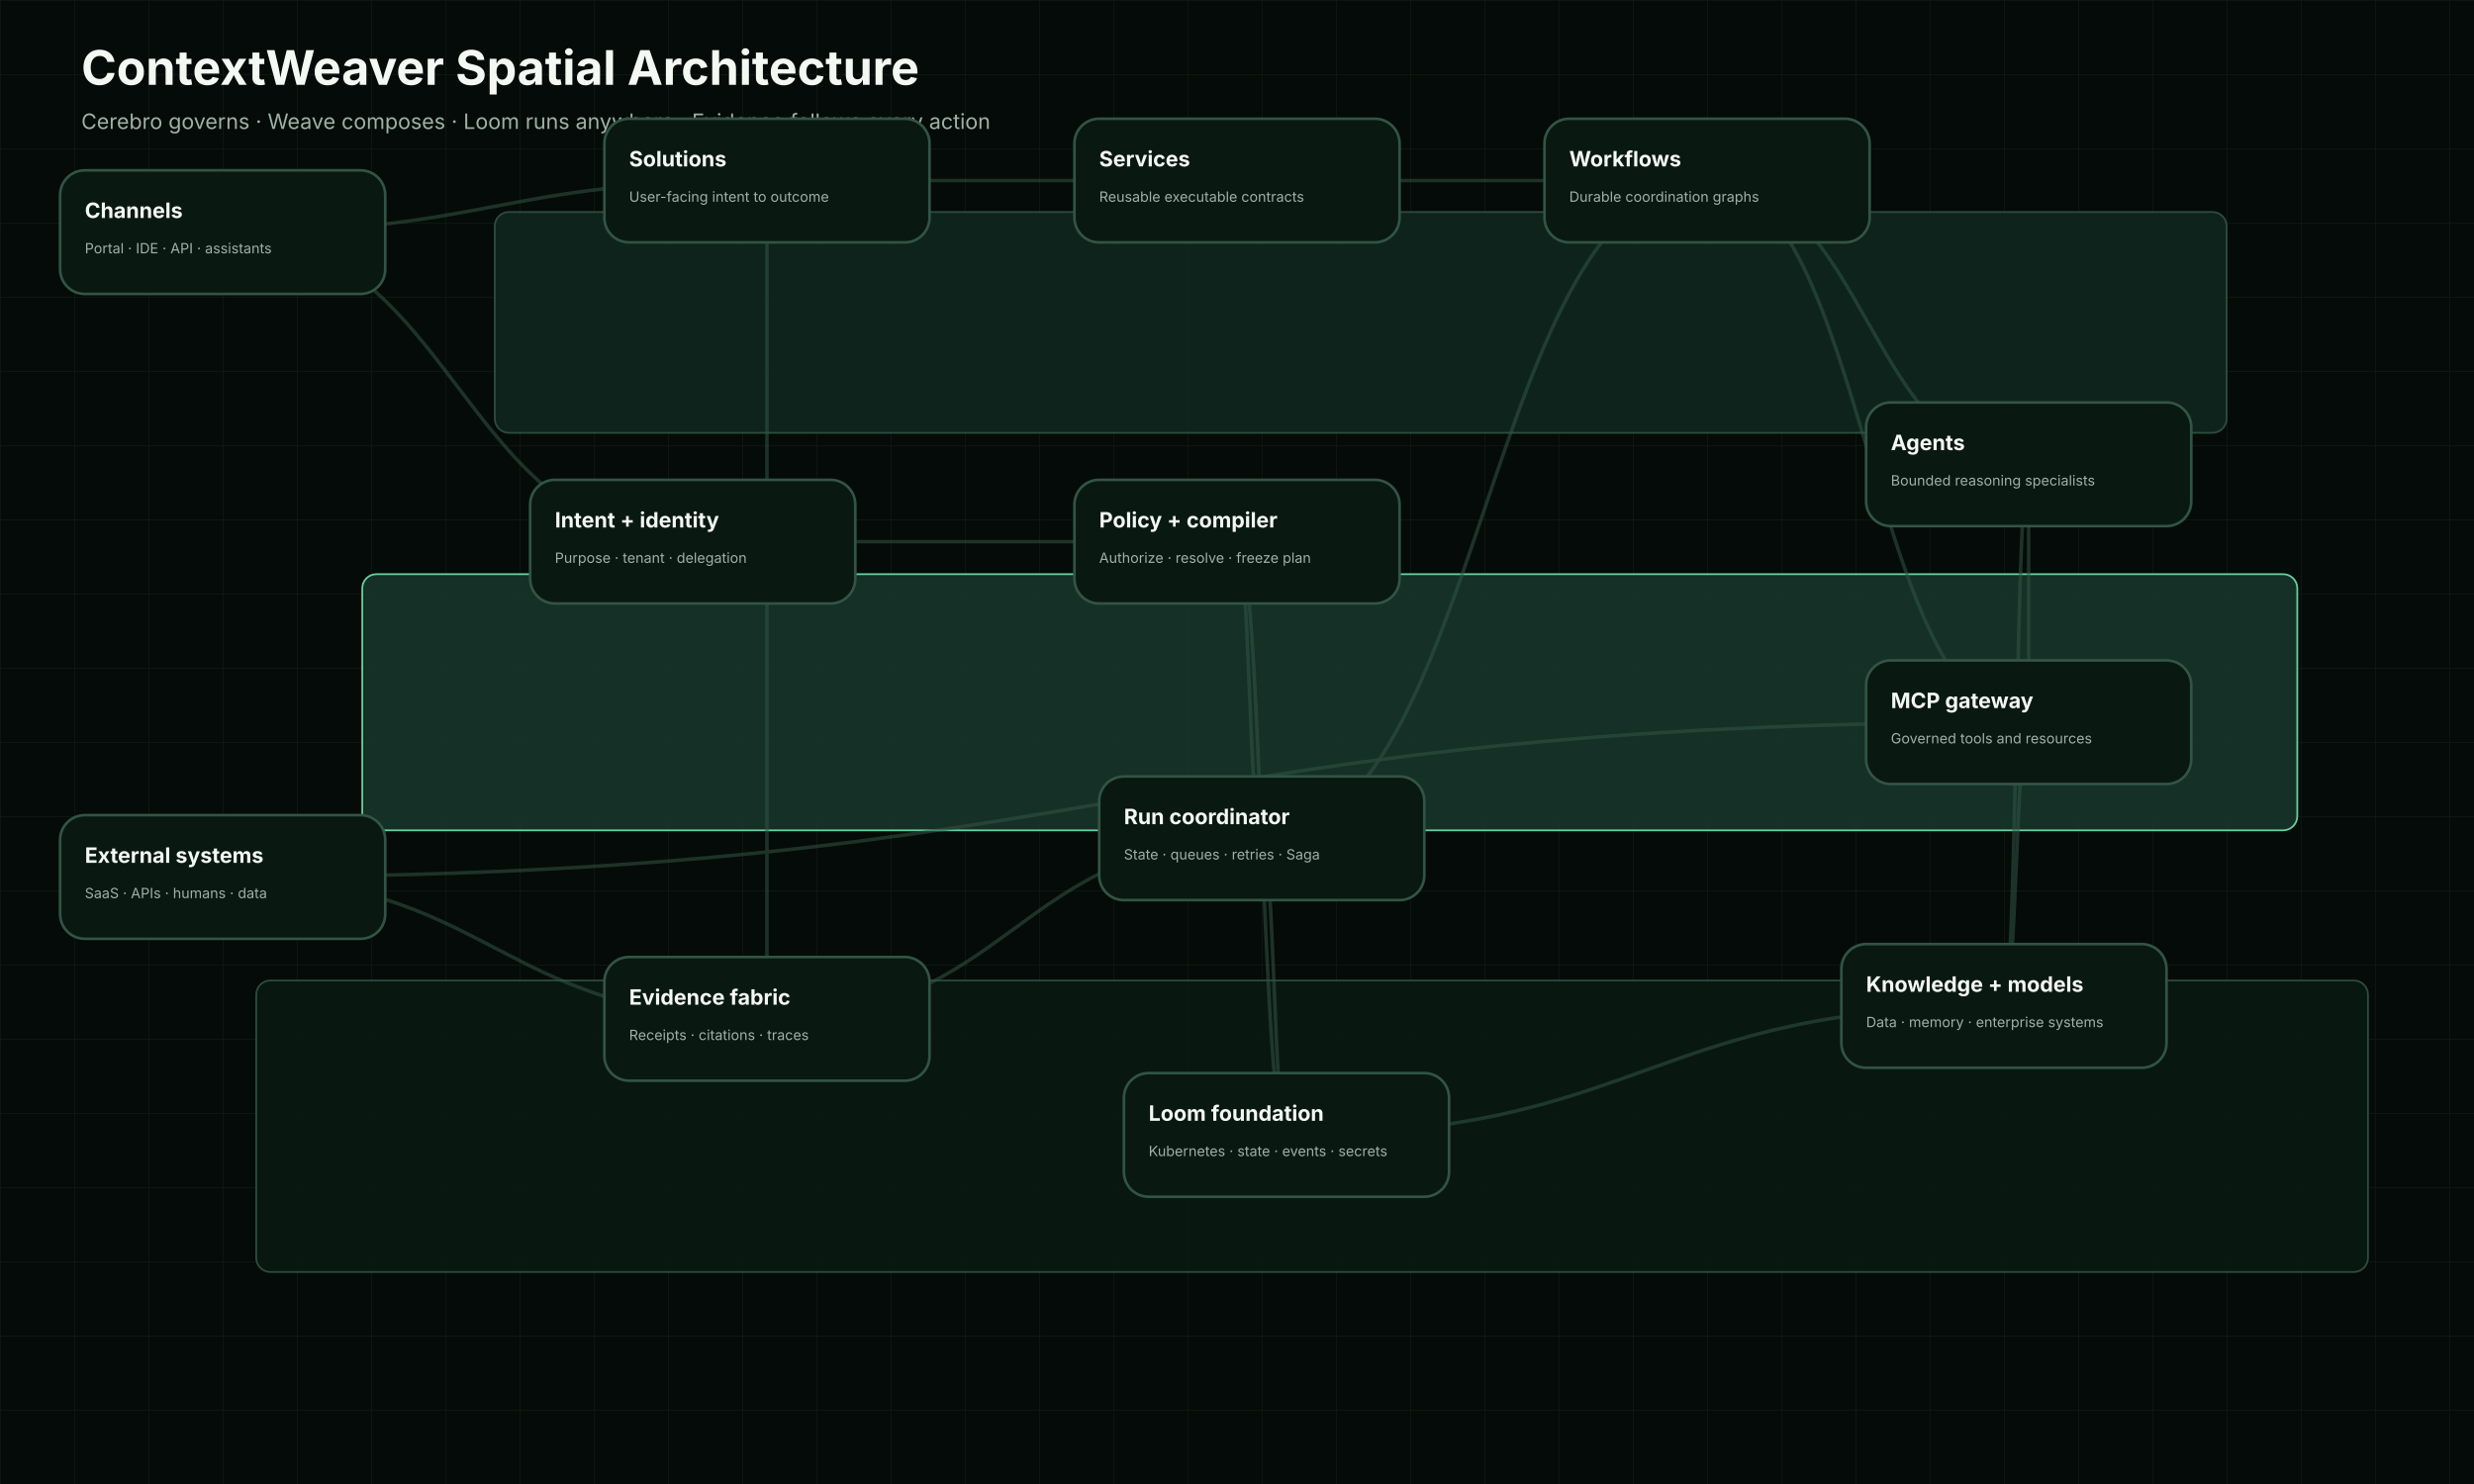
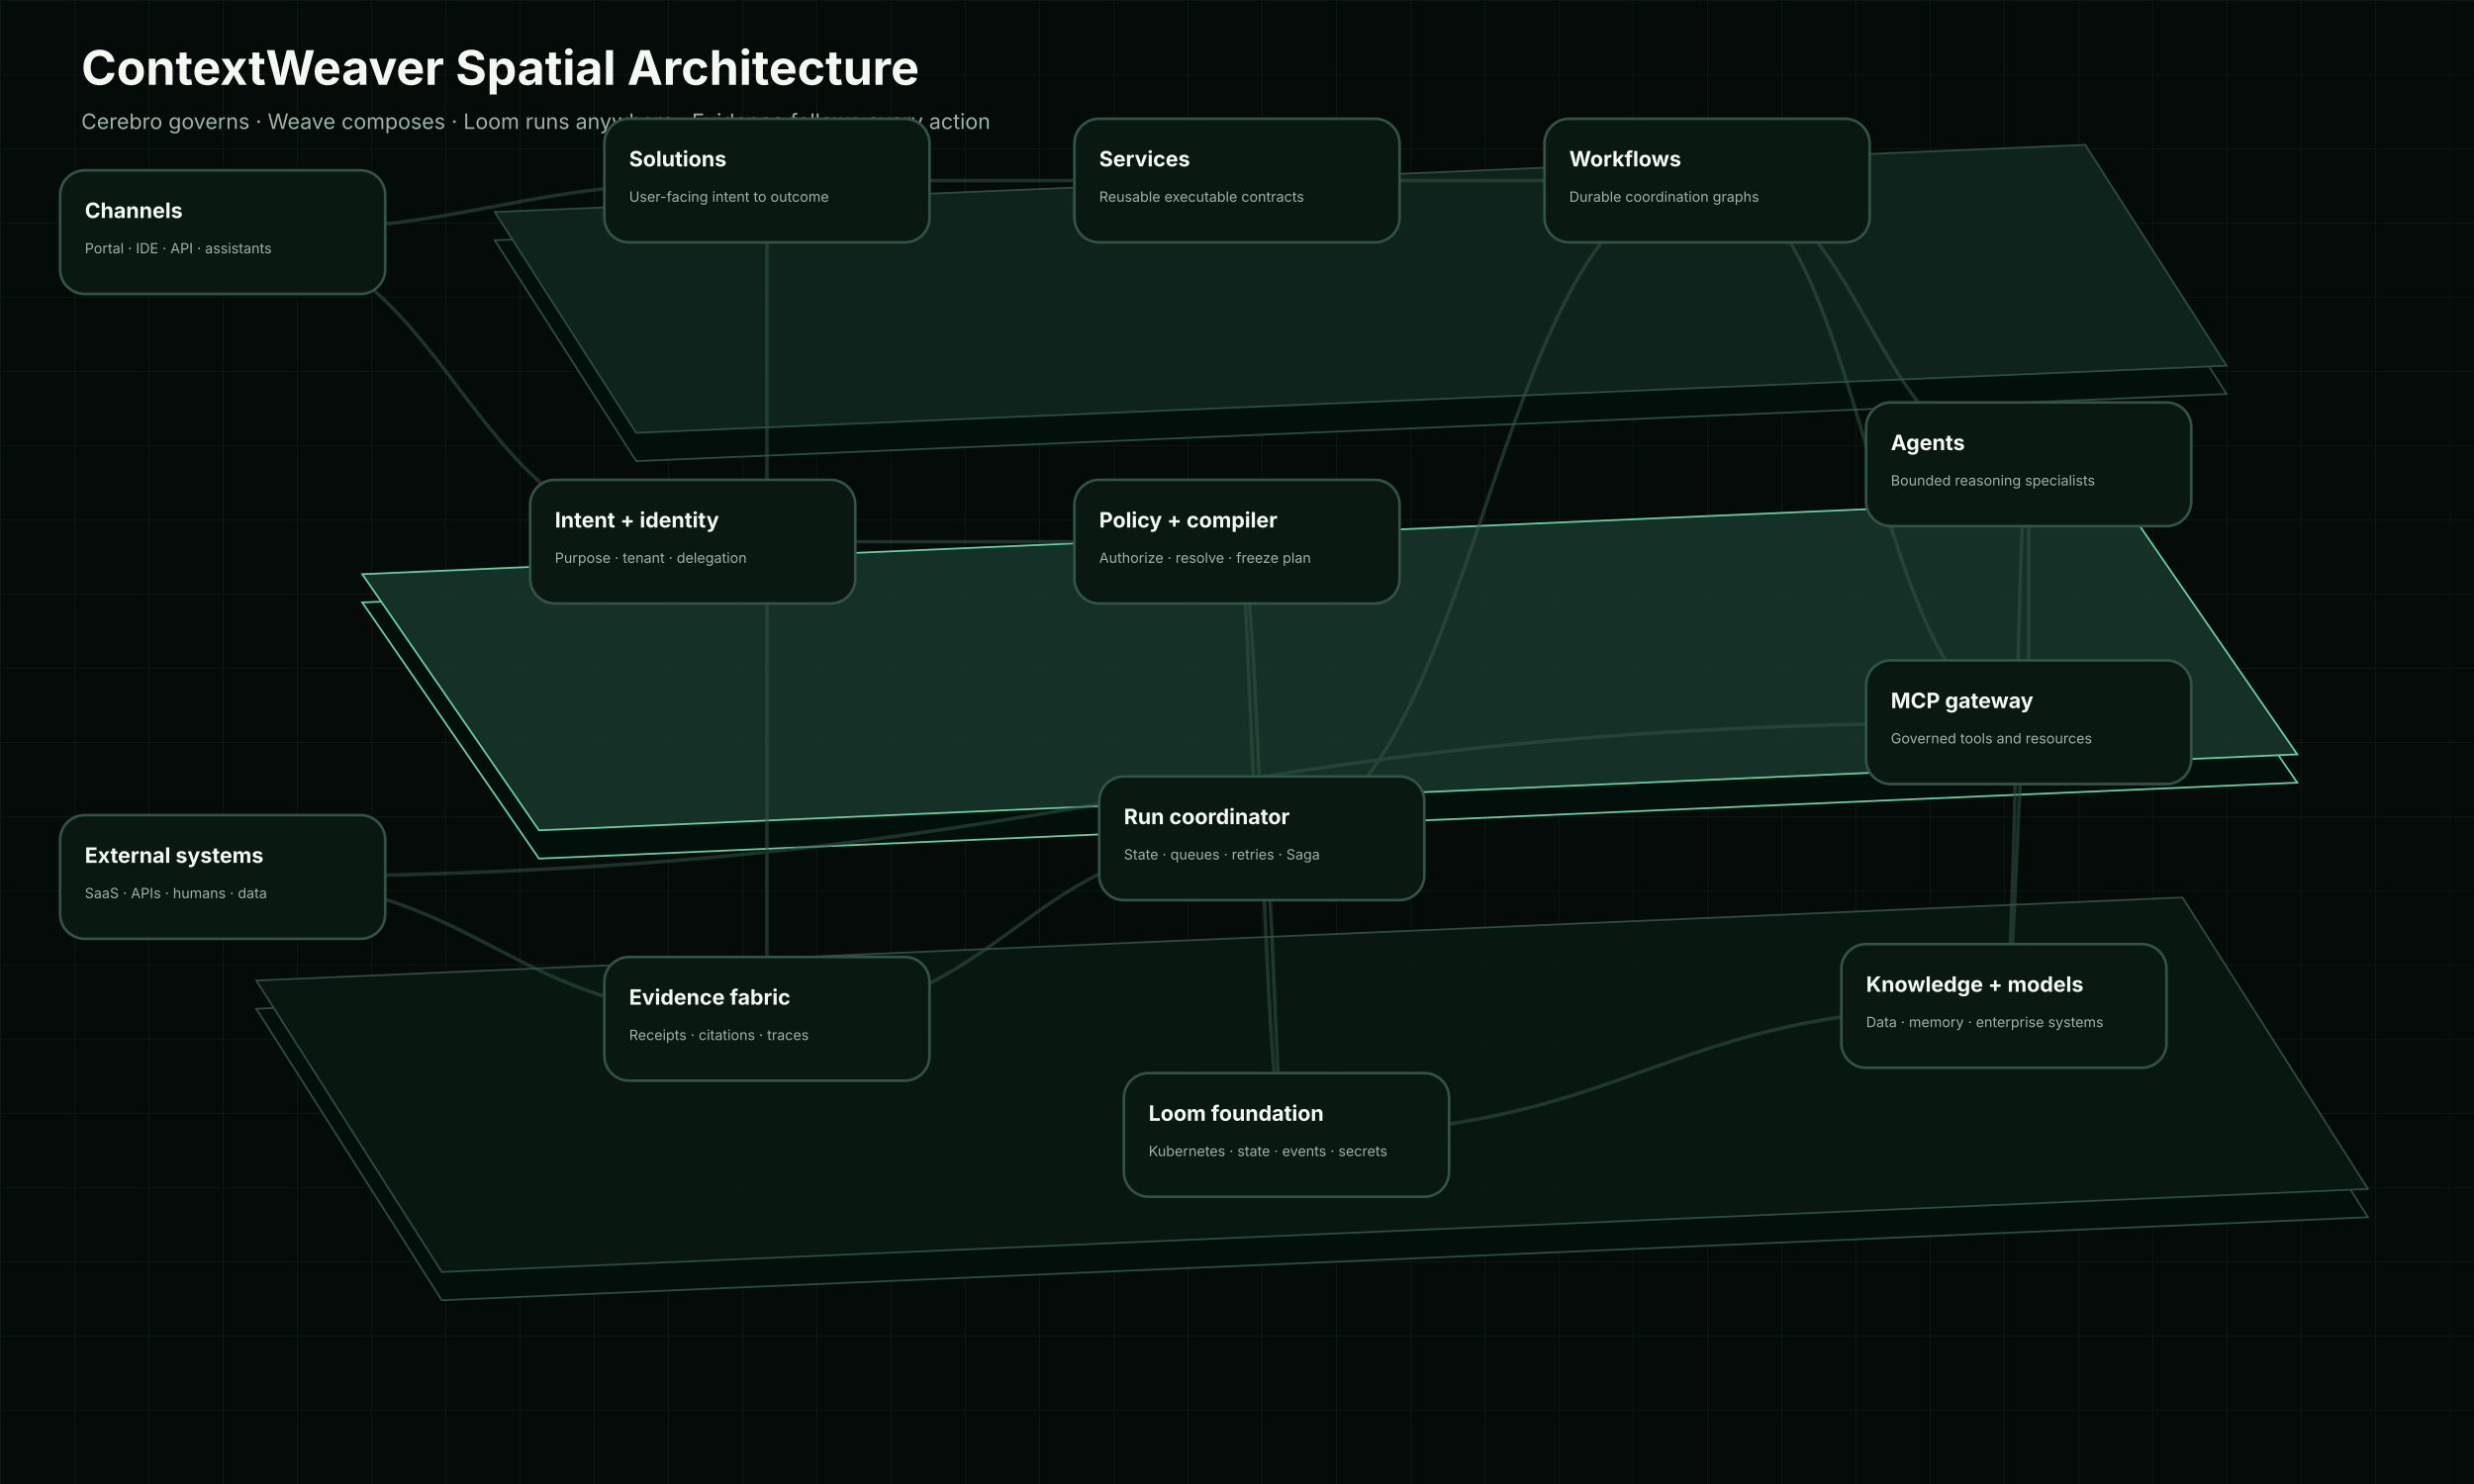
<svg xmlns="http://www.w3.org/2000/svg" viewBox="0 0 1400 840" role="img" aria-labelledby="title desc">
  <defs>
    <pattern id="grid" width="42" height="42" patternUnits="userSpaceOnUse">
      <path d="M42 0H0V42" fill="none" stroke="#315446" opacity=".18" />
    </pattern>
    <filter id="glow">
      <feGaussianBlur stdDeviation="5" result="b" />
      <feMerge>
        <feMergeNode in="b" />
        <feMergeNode in="SourceGraphic" />
      </feMerge>
    </filter>
  </defs>
  <rect width="1400" height="840" fill="#050b08" />
  <rect width="1400" height="840" fill="url(#grid)" />
  <text x="46" y="48" fill="#f4f8f2" font-family="Inter,Segoe UI,sans-serif" font-size="27" font-weight="700">ContextWeaver Spatial Architecture</text>
  <text x="46" y="73" fill="#9db2a8" font-family="Inter,Segoe UI,sans-serif" font-size="12">Cerebro governs · Weave composes · Loom runs anywhere · Evidence follows every action</text>
  <g opacity=".9">
-     <rect x="280" y="120" width="980" height="125" rx="8" fill="#10261d" stroke="#315446" />
-     <rect x="205" y="325" width="1095" height="145" rx="8" fill="#173429" stroke="#70e6b1" />
-     <rect x="145" y="555" width="1195" height="165" rx="8" fill="#0a1812" stroke="#315446" />
+     <path d="M280 120 L1180 82 L1260 207 L360 245 Z" transform="translate(0 16)" fill="#03100b" stroke="#315446" />
+     <path d="M280 120 L1180 82 L1260 207 L360 245 Z" fill="#10261d" stroke="#315446" />
+     <path d="M205 325 L1200 282 L1300 427 L305 470 Z" transform="translate(0 16)" fill="#03100b" stroke="#70e6b1" />
+     <path d="M205 325 L1200 282 L1300 427 L305 470 Z" fill="#173429" stroke="#70e6b1" />
+     <path d="M145 555 L1235 508 L1340 673 L250 720 Z" transform="translate(0 16)" fill="#03100b" stroke="#315446" />
+     <path d="M145 555 L1235 508 L1340 673 L250 720 Z" fill="#0a1812" stroke="#315446" />
  </g>
  <g class="edges" fill="none" stroke="#315446" stroke-width="2" opacity=".55">
    <path d="M126.0,131.4 C280.0,131.4 280.0,102.2 434.0,102.2" />
    <path d="M434.0,102.2 C567.0,102.2 567.0,102.2 700.0,102.2" />
    <path d="M700.0,102.2 C833.0,102.2 833.0,102.2 966.0,102.2" />
    <path d="M966.0,102.2 C1057.0,102.2 1057.0,262.8 1148.0,262.8" />
    <path d="M966.0,102.2 C1057.0,102.2 1057.0,408.8 1148.0,408.8" />
    <path d="M1148.0,262.8 C1141.0,262.8 1141.0,569.4 1134.0,569.4" />
    <path d="M1148.0,408.8 C1141.0,408.8 1141.0,569.4 1134.0,569.4" />
    <path d="M126.0,131.4 C259.0,131.4 259.0,306.6 392.0,306.6" />
    <path d="M392.0,306.6 C546.0,306.6 546.0,306.6 700.0,306.6" />
    <path d="M700.0,306.6 C707.0,306.6 707.0,474.5 714.0,474.5" />
    <path d="M714.0,474.5 C840.0,474.5 840.0,102.2 966.0,102.2" />
    <path d="M1148.0,262.8 C1148.0,262.8 1148.0,408.8 1148.0,408.8" />
    <path d="M1148.0,408.8 C637.0,408.8 637.0,496.4 126.0,496.4" />
    <path d="M126.0,496.4 C280.0,496.4 280.0,576.7 434.0,576.7" />
    <path d="M714.0,474.5 C574.0,474.5 574.0,576.7 434.0,576.7" />
    <path d="M434.0,576.7 C434.0,576.7 434.0,102.2 434.0,102.2" />
    <path d="M700.0,306.6 C714.0,306.6 714.0,642.4 728.0,642.4" />
    <path d="M728.0,642.4 C721.0,642.4 721.0,474.5 714.0,474.5" />
    <path d="M728.0,642.4 C931.0,642.4 931.0,569.4 1134.0,569.4" />
  </g>
  <g class="nodes">
    <g id="channels" class="node">
      <rect x="34.0" y="96.4" width="184" height="70" rx="14" />
      <text class="title" x="48.0" y="123.4">Channels</text>
      <text class="sub" x="48.0" y="143.4">Portal · IDE · API · assistants</text>
    </g>
    <g id="solutions" class="node">
      <rect x="342.0" y="67.2" width="184" height="70" rx="14" />
      <text class="title" x="356.0" y="94.2">Solutions</text>
      <text class="sub" x="356.0" y="114.2">User-facing intent to outcome</text>
    </g>
    <g id="services" class="node">
      <rect x="608.0" y="67.2" width="184" height="70" rx="14" />
      <text class="title" x="622.0" y="94.2">Services</text>
      <text class="sub" x="622.0" y="114.2">Reusable executable contracts</text>
    </g>
    <g id="workflows" class="node">
      <rect x="874.0" y="67.2" width="184" height="70" rx="14" />
      <text class="title" x="888.0" y="94.2">Workflows</text>
      <text class="sub" x="888.0" y="114.2">Durable coordination graphs</text>
    </g>
    <g id="agents" class="node">
      <rect x="1056.0" y="227.8" width="184" height="70" rx="14" />
      <text class="title" x="1070.0" y="254.8">Agents</text>
      <text class="sub" x="1070.0" y="274.8">Bounded reasoning specialists</text>
    </g>
    <g id="mcp" class="node">
      <rect x="1056.0" y="373.8" width="184" height="70" rx="14" />
      <text class="title" x="1070.0" y="400.8">MCP gateway</text>
      <text class="sub" x="1070.0" y="420.8">Governed tools and resources</text>
    </g>
    <g id="foundation" class="node">
      <rect x="1042.0" y="534.4" width="184" height="70" rx="14" />
      <text class="title" x="1056.0" y="561.4">Knowledge + models</text>
      <text class="sub" x="1056.0" y="581.4">Data · memory · enterprise systems</text>
    </g>
    <g id="intent" class="node">
      <rect x="300.0" y="271.6" width="184" height="70" rx="14" />
      <text class="title" x="314.0" y="298.6">Intent + identity</text>
      <text class="sub" x="314.0" y="318.6">Purpose · tenant · delegation</text>
    </g>
    <g id="policy" class="node">
      <rect x="608.0" y="271.6" width="184" height="70" rx="14" />
      <text class="title" x="622.0" y="298.6">Policy + compiler</text>
      <text class="sub" x="622.0" y="318.6">Authorize · resolve · freeze plan</text>
    </g>
    <g id="coordinator" class="node">
      <rect x="622.0" y="439.5" width="184" height="70" rx="14" />
      <text class="title" x="636.0" y="466.5">Run coordinator</text>
      <text class="sub" x="636.0" y="486.5">State · queues · retries · Saga</text>
    </g>
    <g id="evidence" class="node">
      <rect x="342.0" y="541.7" width="184" height="70" rx="14" />
      <text class="title" x="356.0" y="568.7">Evidence fabric</text>
      <text class="sub" x="356.0" y="588.7">Receipts · citations · traces</text>
    </g>
    <g id="external" class="node">
      <rect x="34.0" y="461.4" width="184" height="70" rx="14" />
      <text class="title" x="48.0" y="488.4">External systems</text>
      <text class="sub" x="48.0" y="508.4">SaaS · APIs · humans · data</text>
    </g>
    <g id="loom" class="node">
      <rect x="636.0" y="607.4" width="184" height="70" rx="14" />
      <text class="title" x="650.0" y="634.4">Loom foundation</text>
      <text class="sub" x="650.0" y="654.4">Kubernetes · state · events · secrets</text>
    </g>
  </g>
  <style>.node rect{fill:#0a1812;stroke:#315446;stroke-width:1.5}.title{fill:#f4f8f2;font:700 12px Inter,Segoe UI,sans-serif}.sub{fill:#9db2a8;font:8px Inter,Segoe UI,sans-serif}</style>
</svg>
